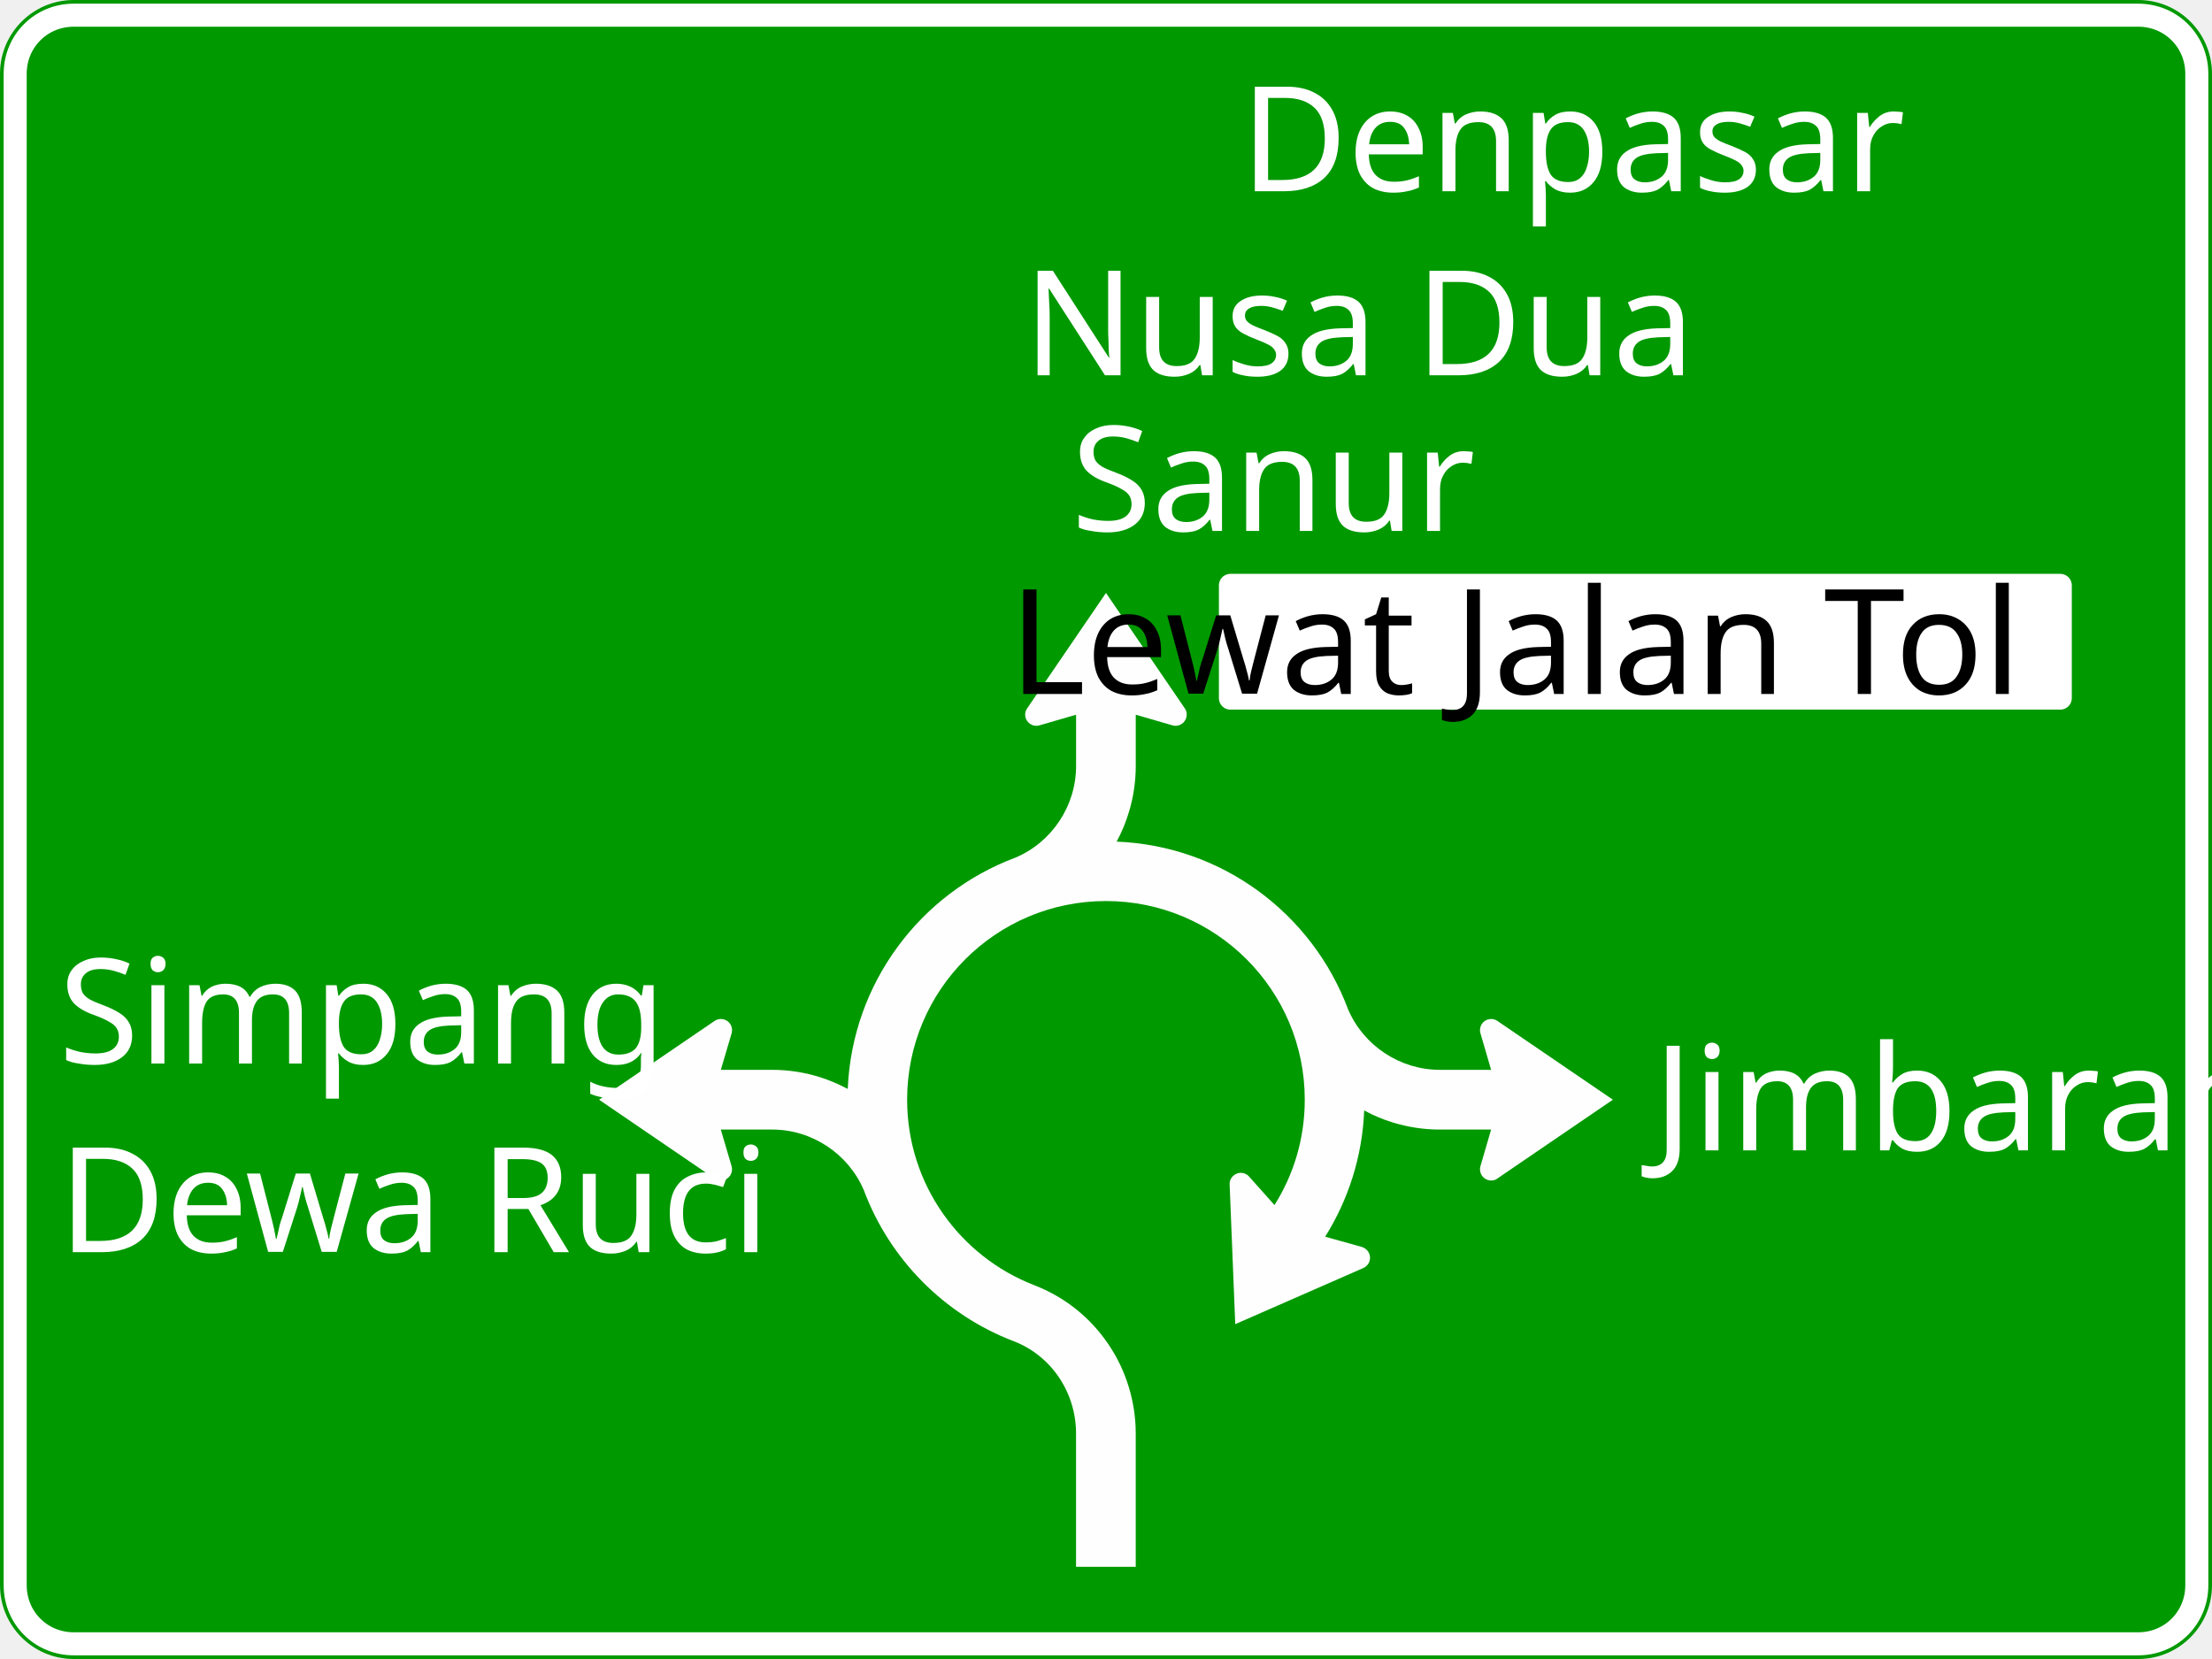
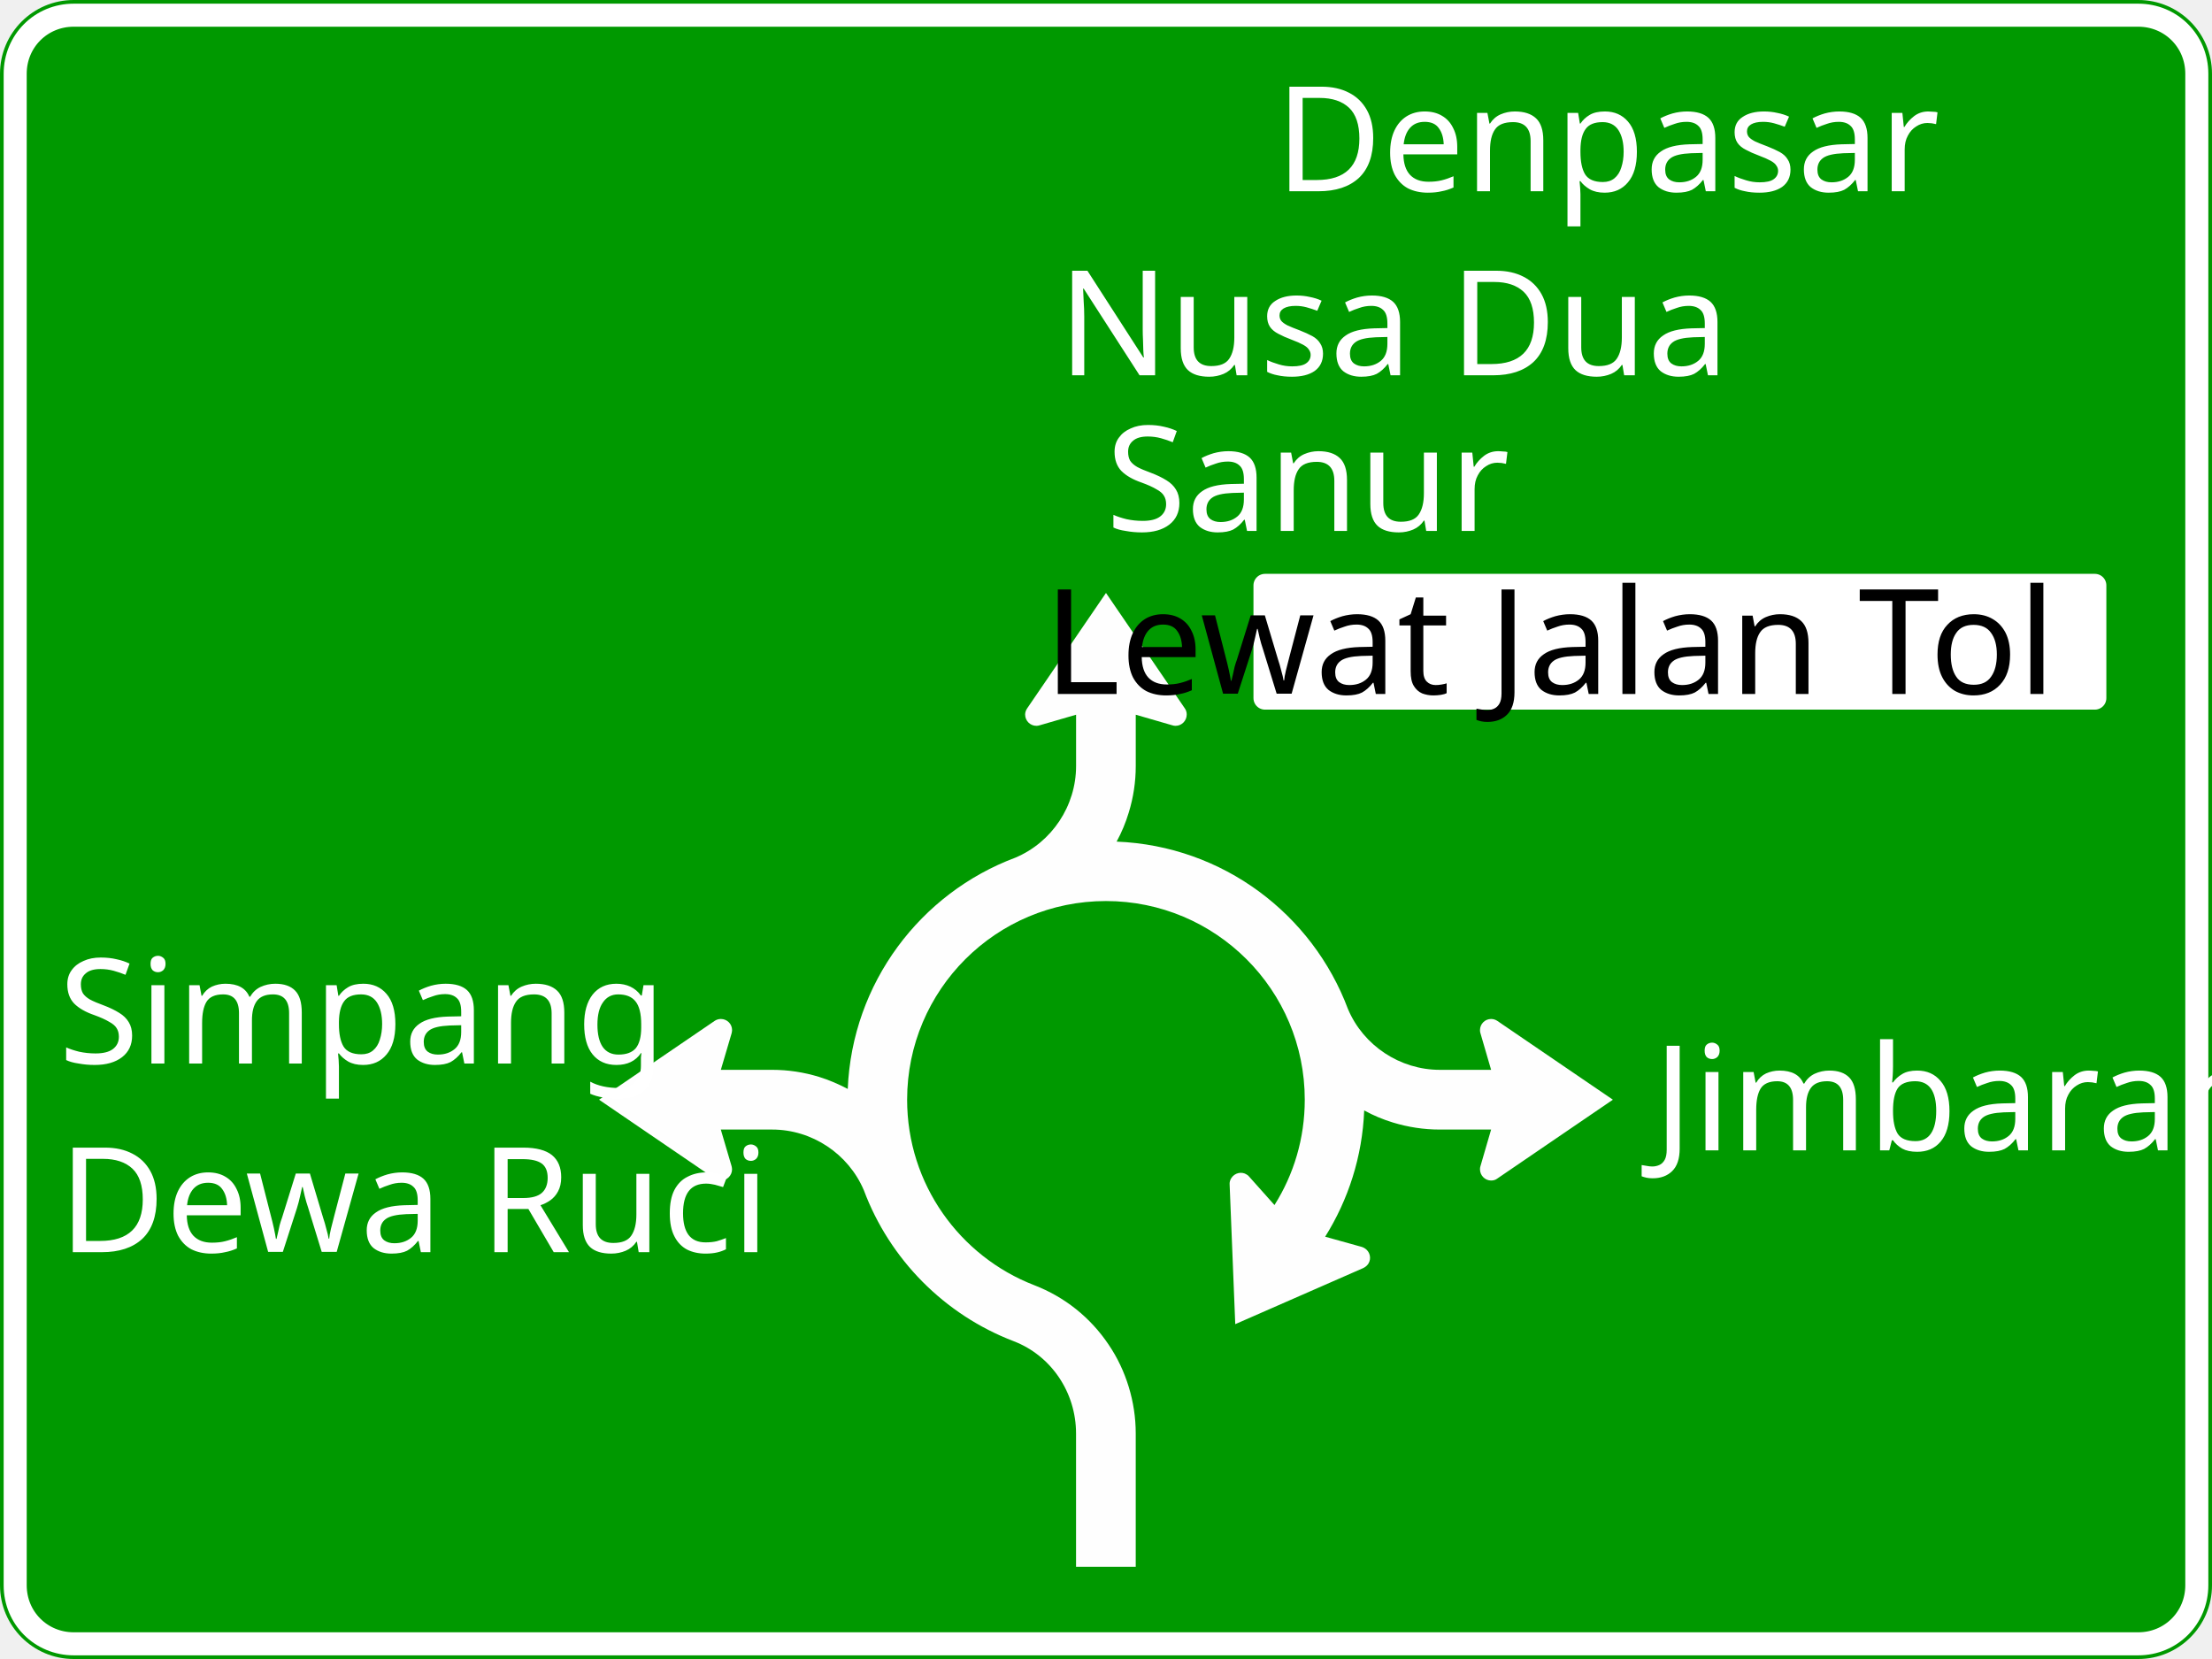
<svg xmlns="http://www.w3.org/2000/svg" xmlns:xlink="http://www.w3.org/1999/xlink" width="120mm" height="90mm" viewBox="0 0 120 90" version="1.1" id="svg8">
  <defs id="defs2">
    <clipPath clipPathUnits="userSpaceOnUse" id="clipPath820">
      <path xlink:href="#rect812" style="fill:#009900;fill-opacity:1;stroke:none;stroke-width:1;stroke-linejoin:round;stroke-miterlimit:4;stroke-dasharray:none" id="path822" d="m 34,157 c -2.216,0 -4,1.784 -4,4 v 82 c 0,2.216 1.784,4 4,4 h 112 c 2.216,0 4,-1.784 4,-4 v -82 c 0,-2.216 -1.784,-4 -4,-4 z" />
    </clipPath>
  </defs>
  <g id="layer1" transform="translate(-30,-157)">
    <rect style="fill:#009900;fill-opacity:1;stroke:none;stroke-width:1;stroke-linejoin:round;stroke-miterlimit:4;stroke-dasharray:none" id="rect812" width="120" height="90" x="30" y="157" rx="4" ry="4" />
    <path xlink:href="#rect812" style="fill:none;fill-opacity:1;stroke:#ffffff;stroke-width:1.25;stroke-linejoin:round;stroke-miterlimit:4;stroke-dasharray:none" id="path816" d="m 34,157.824 c -1.773,0 -3.176,1.403 -3.176,3.176 v 82 c 0,1.773 1.403,3.176 3.176,3.176 h 112 c 1.773,0 3.176,-1.403 3.176,-3.176 v -82 c 0,-1.773 -1.403,-3.176 -3.176,-3.176 z" clip-path="url(#clipPath820)" />
    <path d="m 68.76,212.389 c 0.097,-0.068 0.216,-0.11 0.345,-0.11 0.337,0 0.61,0.268 0.61,0.604 0,0.063 -0.015,0.114 -0.025,0.171 l -0.585,1.984 h 2.789 c 0.858,0 1.711,0.129 2.537,0.382 0.536,0.165 1.063,0.393 1.559,0.654 0.239,-5.755 3.948,-10.623 9.092,-12.546 1.984,-0.836 3.295,-2.81 3.295,-4.971 v -2.784 l -1.982,0.576 c -0.053,0.017 -0.11,0.027 -0.172,0.027 -0.335,0 -0.61,-0.274 -0.61,-0.614 0,-0.125 0.047,-0.243 0.114,-0.34 l 4.272,-6.255 v 0 l 4.272,6.255 c 0.072,0.097 0.108,0.215 0.108,0.34 0,0.34 -0.273,0.614 -0.604,0.614 -0.061,0 -0.119,-0.011 -0.172,-0.027 l -1.989,-0.576 v 2.784 c 0,0.855 -0.129,1.712 -0.381,2.527 -0.165,0.547 -0.383,1.072 -0.657,1.573 5.765,0.232 10.625,3.939 12.552,9.086 0.837,1.98 2.821,3.295 4.979,3.295 h 2.785 l -0.578,-1.984 c -0.021,-0.057 -0.025,-0.108 -0.025,-0.171 0,-0.336 0.273,-0.604 0.604,-0.604 0.129,0 0.248,0.042 0.345,0.11 l 6.26,4.269 -6.26,4.271 c -0.098,0.078 -0.216,0.114 -0.345,0.114 -0.33,0 -0.604,-0.274 -0.604,-0.608 0,-0.063 0.005,-0.114 0.025,-0.171 l 0.578,-1.986 h -2.785 c -0.862,0 -1.709,-0.129 -2.535,-0.38 -0.542,-0.165 -1.065,-0.382 -1.565,-0.657 -0.1,2.508 -0.864,4.849 -2.118,6.85 l 1.993,0.555 c 0.053,0.017 0.108,0.042 0.155,0.074 0.284,0.175 0.373,0.551 0.197,0.834 -0.072,0.11 -0.172,0.186 -0.28,0.239 l -6.942,3.042 -0.305,-7.577 c -0.011,-0.112 0.021,-0.236 0.089,-0.344 0.18,-0.285 0.557,-0.378 0.837,-0.196 0.057,0.032 0.097,0.068 0.133,0.114 l 1.374,1.541 c 1.044,-1.655 1.643,-3.61 1.643,-5.715 0,-5.955 -4.831,-10.777 -10.786,-10.777 -5.962,0 -10.786,4.822 -10.786,10.777 0,4.581 2.857,8.499 6.891,10.061 1.658,0.64 3.052,1.754 4.039,3.224 0.481,0.707 0.843,1.48 1.091,2.29 0.252,0.825 0.381,1.676 0.381,2.532 V 242 h -3.238 v -7.235 c 0,-2.212 -1.332,-4.224 -3.399,-5.012 -3.74,-1.434 -6.709,-4.431 -8.113,-8.184 -0.839,-1.976 -2.81,-3.291 -4.971,-3.291 h -2.789 l 0.585,1.986 c 0.011,0.057 0.025,0.108 0.025,0.171 0,0.334 -0.273,0.608 -0.61,0.608 -0.129,0 -0.248,-0.036 -0.345,-0.114 l -6.26,-4.271 v 0 z" style="fill:#fefefe;fill-opacity:1;fill-rule:nonzero;stroke:none;stroke-width:0.132" id="path394" />
    <text xml:space="preserve" style="font-style:normal;font-variant:normal;font-weight:normal;font-stretch:normal;font-size:10.583px;line-height:1.25;font-family:'Roadgeek 2005 Series 1B';-inkscape-font-specification:'Roadgeek 2005 Series 1B';text-align:center;letter-spacing:0px;word-spacing:0px;text-anchor:middle;fill:#ffffff;fill-opacity:1;stroke:none;stroke-width:0.265" x="33.182" y="211.699" id="text828">
      <tspan id="tspan826" x="33.182" y="211.699" style="font-size:7.938px;text-align:start;text-anchor:start;fill:#ffffff;stroke-width:0.265" dy="3">Simpang</tspan>
      <tspan x="33.182" y="224.929" style="font-size:7.938px;text-align:start;text-anchor:start;fill:#ffffff;stroke-width:0.265" id="tspan830">Dewa Ruci</tspan>
    </text>
    <text xml:space="preserve" style="font-style:normal;font-variant:normal;font-weight:normal;font-stretch:normal;font-size:10.583px;line-height:1.25;font-family:'Roadgeek 2005 Series 1B';-inkscape-font-specification:'Roadgeek 2005 Series 1B';text-align:center;letter-spacing:0px;word-spacing:0px;text-anchor:middle;fill:#ffffff;fill-opacity:1;stroke:none;stroke-width:0.265" x="119.683" y="219.405" id="text834">
      <tspan id="tspan832" x="119.683" y="219.405" style="font-size:7.938px;text-align:start;text-anchor:start;fill:#ffffff;stroke-width:0.265">Jimbaran</tspan>
    </text>
-     <text xml:space="preserve" style="font-style:normal;font-variant:normal;font-weight:normal;font-stretch:normal;font-size:10.583px;line-height:1.25;font-family:'Roadgeek 2005 Series 1B';-inkscape-font-specification:'Roadgeek 2005 Series 1B';text-align:center;letter-spacing:0px;word-spacing:0px;text-anchor:middle;fill:#ffffff;fill-opacity:1;stroke:none;stroke-width:0.265" x="97.309" y="167.373" id="text829">
-       <tspan x="97.309" y="167.373" style="font-size:7.938px;text-align:start;text-anchor:start;fill:#ffffff;stroke-width:0.265" id="tspan839">Denpasar</tspan>
+     <text xml:space="preserve" style="font-style:normal;font-variant:normal;font-weight:normal;font-stretch:normal;font-size:10.583px;line-height:1.25;font-family:'Roadgeek 2005 Series 1B';-inkscape-font-specification:'Roadgeek 2005 Series 1B';text-align:center;letter-spacing:0px;word-spacing:0px;text-anchor:middle;fill:#ffffff;fill-opacity:1;stroke:none;stroke-width:0.265" x="99.185" y="167.373" id="text829">
+       <tspan x="99.185" y="167.373" style="font-size:7.938px;text-align:start;text-anchor:start;fill:#ffffff;stroke-width:0.265" id="tspan839">Denpasar</tspan>
    </text>
-     <text xml:space="preserve" style="font-style:normal;font-variant:normal;font-weight:normal;font-stretch:normal;font-size:10.583px;line-height:1.25;font-family:'Roadgeek 2005 Series 1B';-inkscape-font-specification:'Roadgeek 2005 Series 1B';text-align:center;letter-spacing:0px;word-spacing:0px;text-anchor:middle;fill:#ffffff;fill-opacity:1;stroke:none;stroke-width:0.265" x="105.953" y="185.804" id="text845">
-       <tspan id="tspan843" x="105.953" y="185.804" style="font-size:7.938px;fill:#ffffff;stroke-width:0.265">Sanur</tspan>
+     <text xml:space="preserve" style="font-style:normal;font-variant:normal;font-weight:normal;font-stretch:normal;font-size:10.583px;line-height:1.25;font-family:'Roadgeek 2005 Series 1B';-inkscape-font-specification:'Roadgeek 2005 Series 1B';text-align:center;letter-spacing:0px;word-spacing:0px;text-anchor:middle;fill:#ffffff;fill-opacity:1;stroke:none;stroke-width:0.265" x="107.828" y="185.804" id="text845">
+       <tspan id="tspan843" x="107.828" y="185.804" style="font-size:7.938px;fill:#ffffff;stroke-width:0.265">Sanur</tspan>
    </text>
-     <text xml:space="preserve" style="font-style:normal;font-variant:normal;font-weight:normal;font-stretch:normal;font-size:10.583px;line-height:1.25;font-family:'Roadgeek 2005 Series 1B';-inkscape-font-specification:'Roadgeek 2005 Series 1B';text-align:center;letter-spacing:0px;word-spacing:0px;text-anchor:middle;fill:#ffffff;fill-opacity:1;stroke:none;stroke-width:0.265" x="110.611" y="177.359" id="text849">
-       <tspan id="tspan847" x="110.611" y="177.359" style="font-size:7.938px;fill:#ffffff;stroke-width:0.265">Nusa Dua</tspan>
+     <text xml:space="preserve" style="font-style:normal;font-variant:normal;font-weight:normal;font-stretch:normal;font-size:10.583px;line-height:1.25;font-family:'Roadgeek 2005 Series 1B';-inkscape-font-specification:'Roadgeek 2005 Series 1B';text-align:center;letter-spacing:0px;word-spacing:0px;text-anchor:middle;fill:#ffffff;fill-opacity:1;stroke:none;stroke-width:0.265" x="112.486" y="177.359" id="text849">
+       <tspan id="tspan847" x="112.486" y="177.359" style="font-size:7.938px;fill:#ffffff;stroke-width:0.265">Nusa Dua</tspan>
    </text>
-     <rect style="fill:#ffffff;fill-opacity:1;stroke:#ffffff;stroke-width:1.25;stroke-linejoin:round;stroke-miterlimit:4;stroke-dasharray:none" id="rect836" width="45.019" height="6.116" x="96.75" y="188.756" />
-     <text xml:space="preserve" style="font-style:normal;font-variant:normal;font-weight:normal;font-stretch:normal;font-size:10.583px;line-height:1.25;font-family:'Roadgeek 2005 Series 1B';-inkscape-font-specification:'Roadgeek 2005 Series 1B';text-align:center;letter-spacing:0px;word-spacing:0px;text-anchor:middle;fill:#000000;fill-opacity:1;stroke:none;stroke-width:0.265" x="119.076" y="194.652" id="text835">
-       <tspan id="tspan833" x="119.076" y="194.652" style="font-size:7.938px;stroke-width:0.265">Lewat Jalan Tol</tspan>
+     <rect style="fill:#ffffff;fill-opacity:1;stroke:#ffffff;stroke-width:1.25;stroke-linejoin:round;stroke-miterlimit:4;stroke-dasharray:none" id="rect836" width="45.019" height="6.116" x="98.625" y="188.756" />
+     <text xml:space="preserve" style="font-style:normal;font-variant:normal;font-weight:normal;font-stretch:normal;font-size:10.583px;line-height:1.25;font-family:'Roadgeek 2005 Series 1B';-inkscape-font-specification:'Roadgeek 2005 Series 1B';text-align:center;letter-spacing:0px;word-spacing:0px;text-anchor:middle;fill:#000000;fill-opacity:1;stroke:none;stroke-width:0.265" x="120.951" y="194.652" id="text835">
+       <tspan id="tspan833" x="120.951" y="194.652" style="font-size:7.938px;stroke-width:0.265">Lewat Jalan Tol</tspan>
    </text>
  </g>
</svg>
